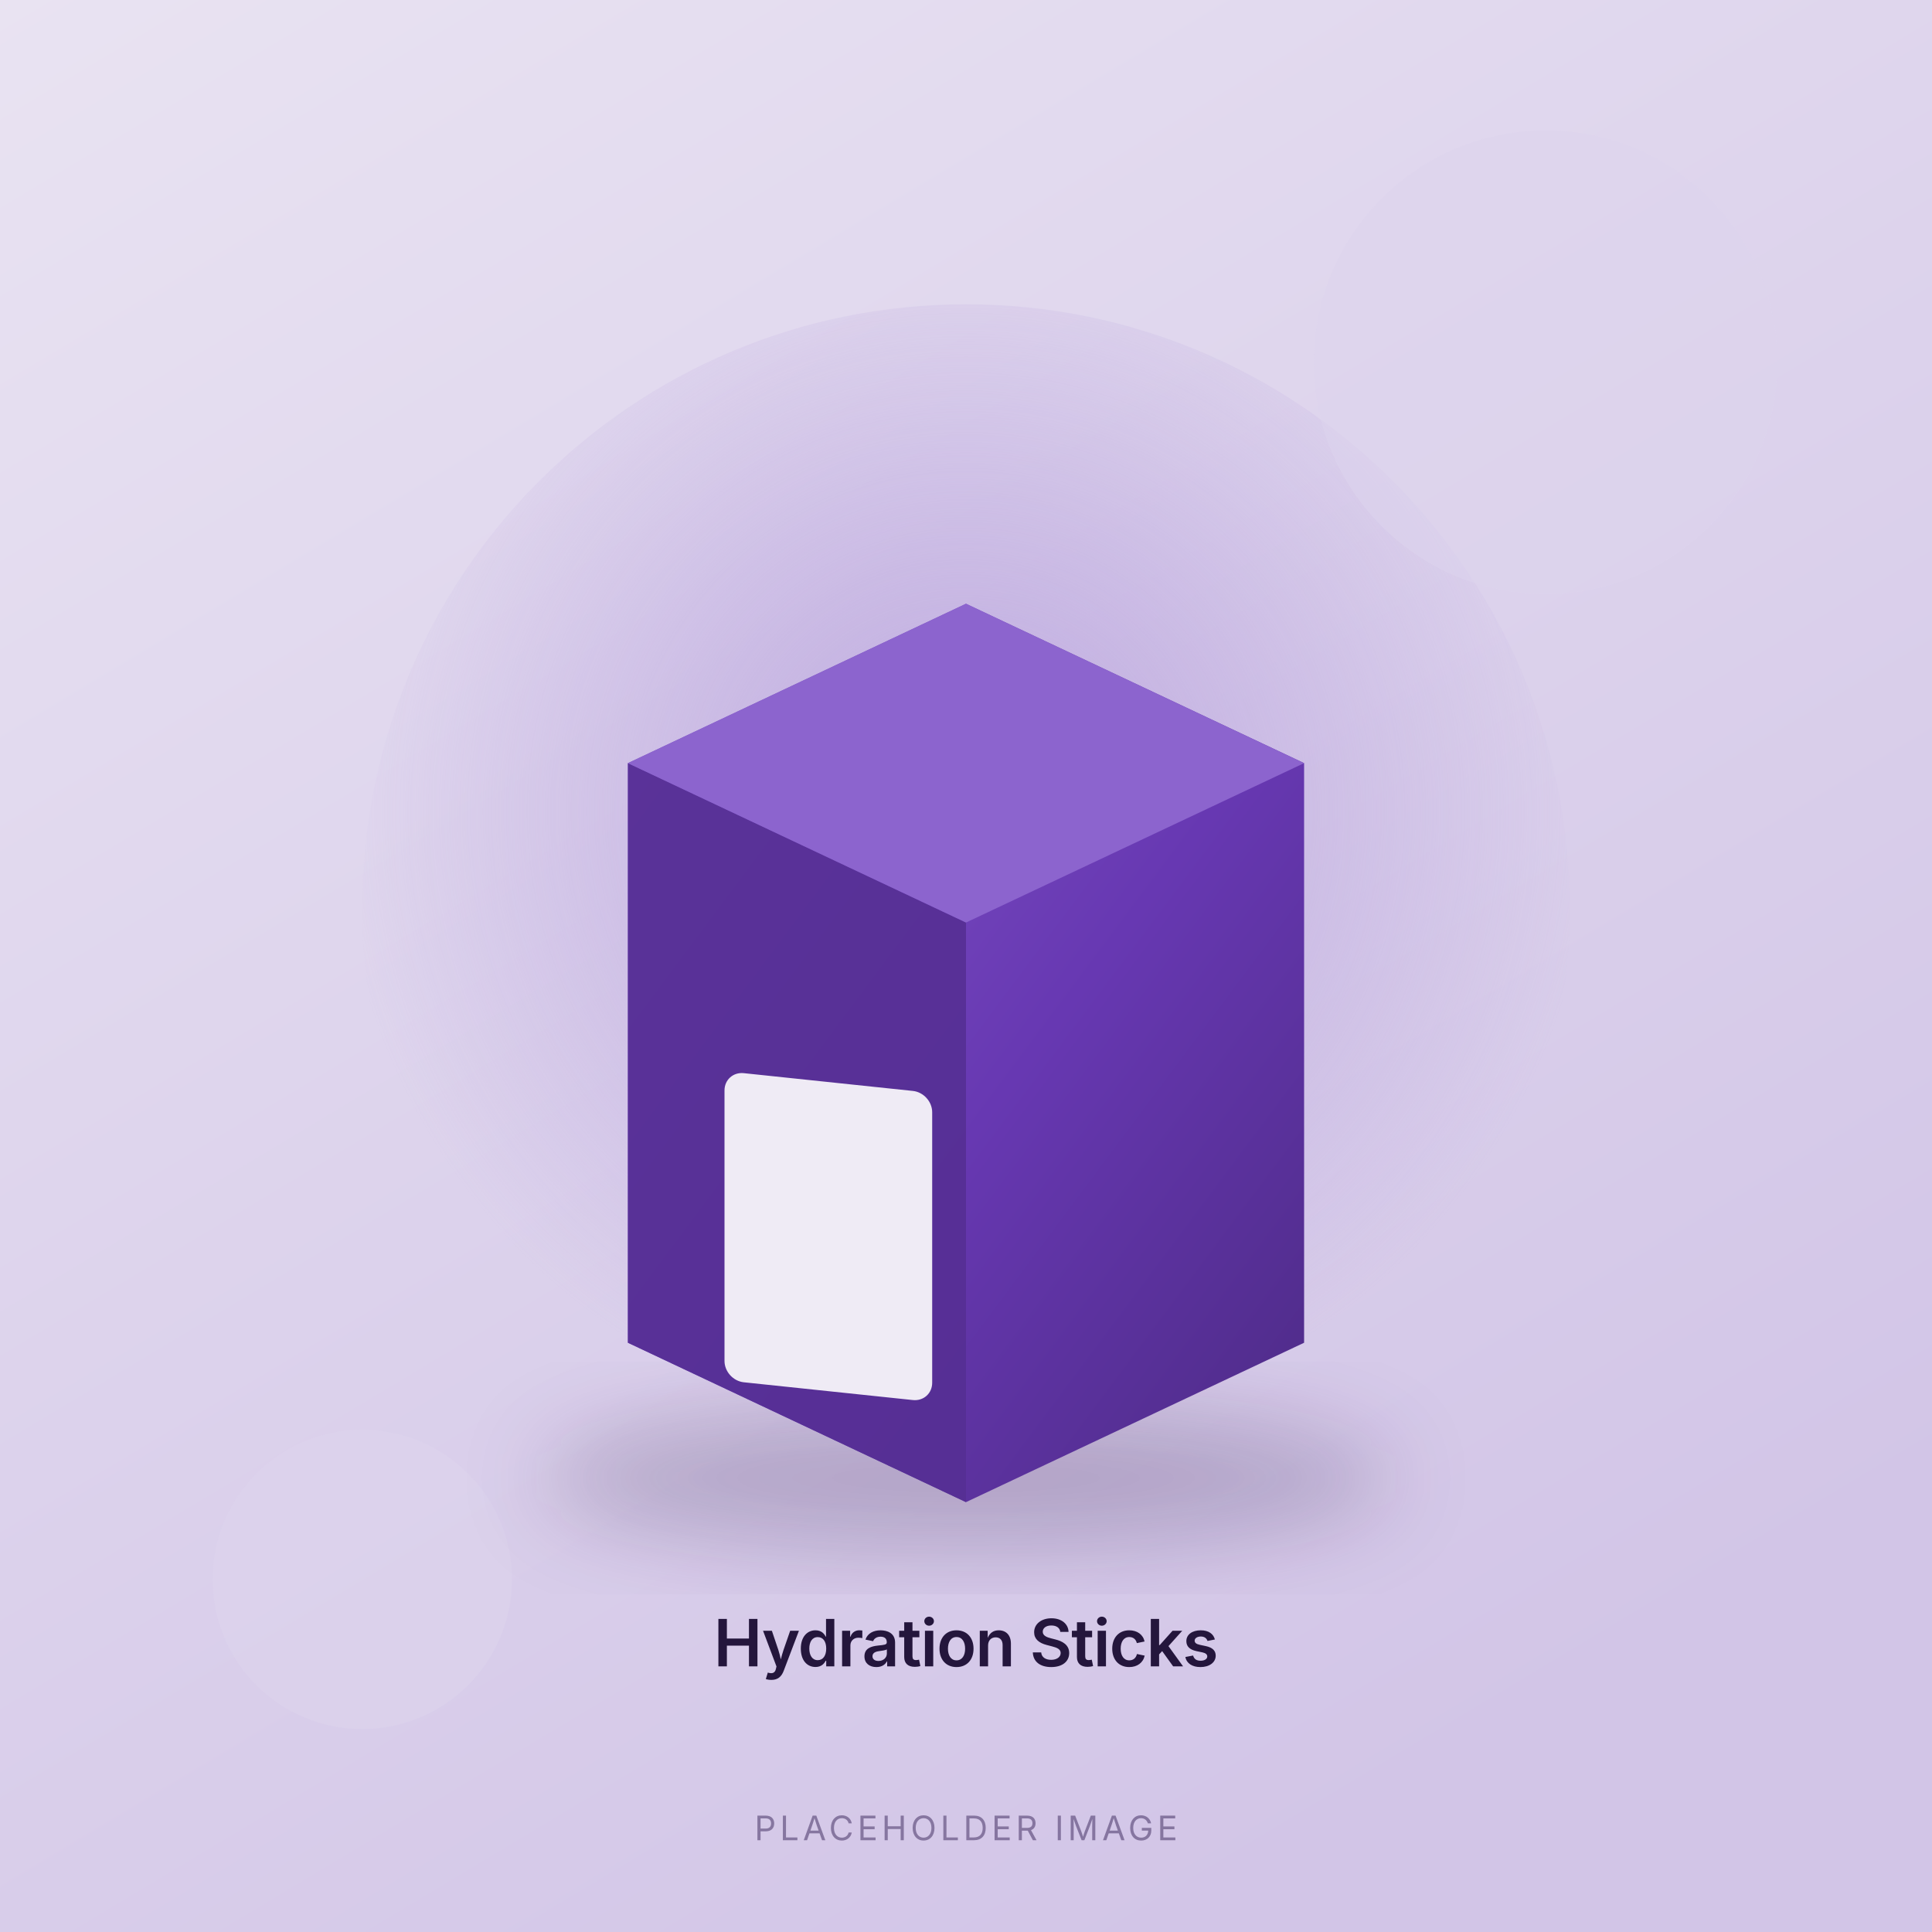
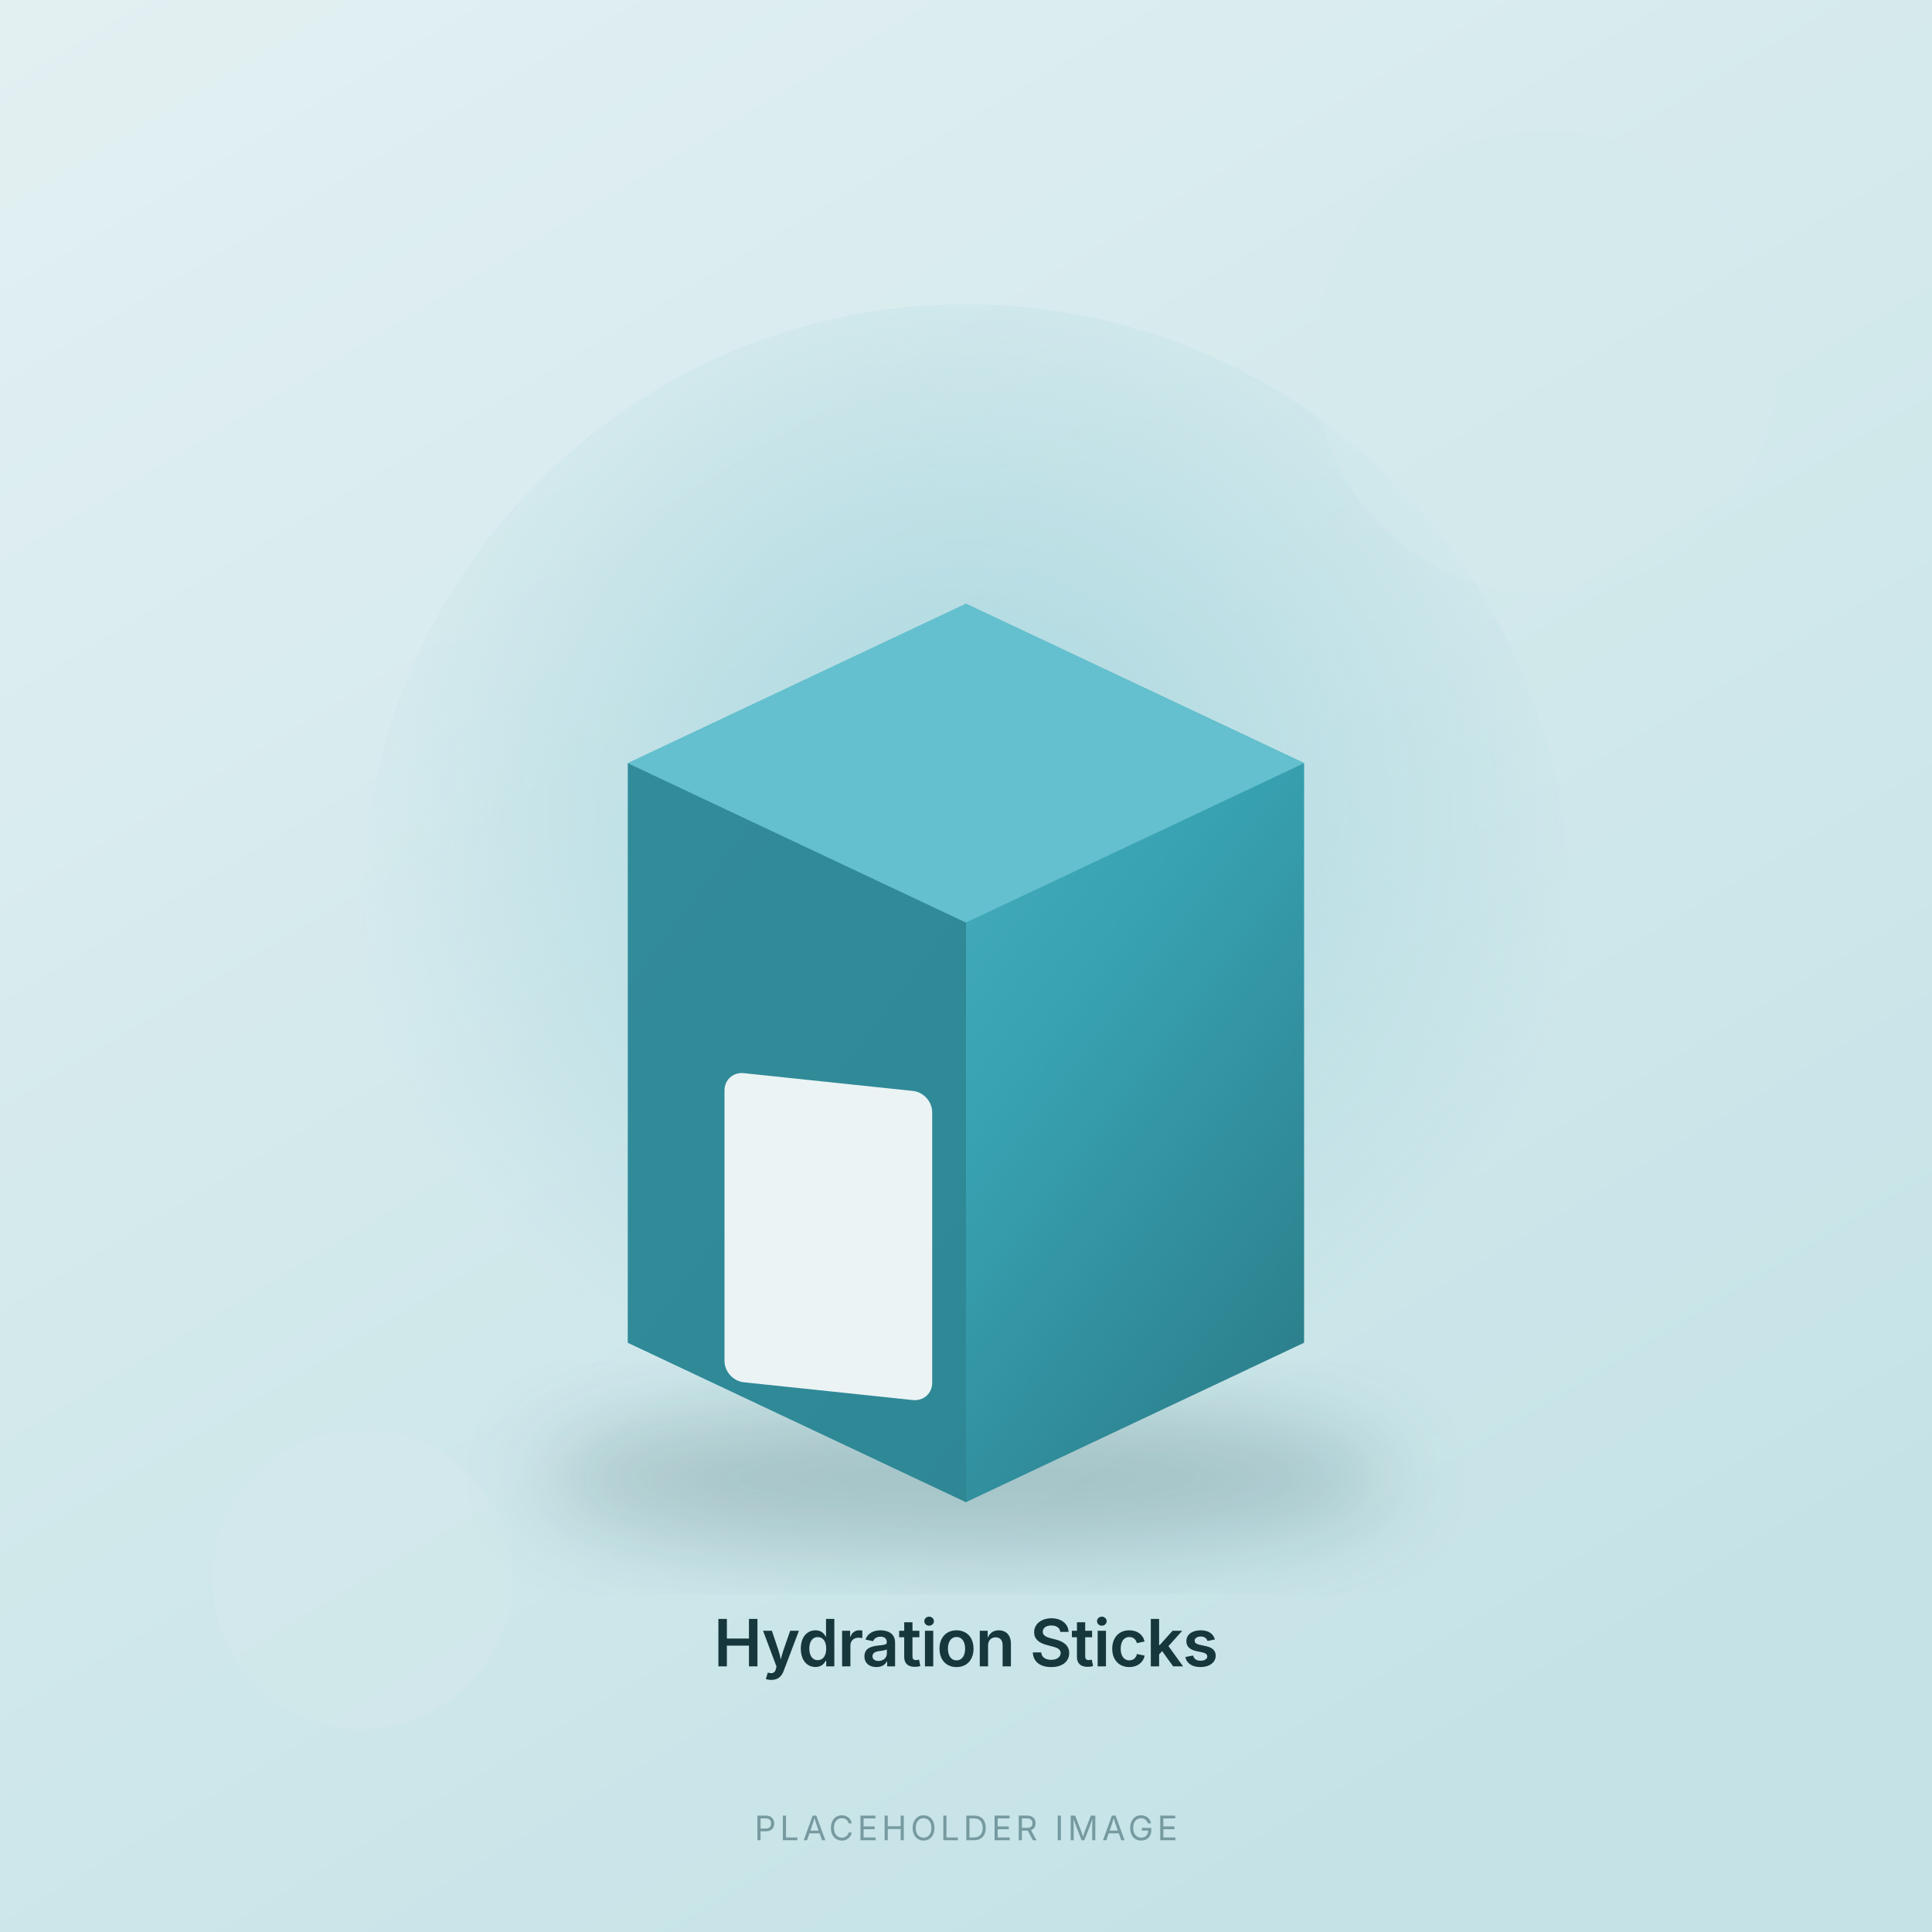
<svg xmlns="http://www.w3.org/2000/svg" viewBox="0 0 800 800" width="800" height="800" role="img" aria-label="Hydration Sticks">
  <defs>
    <linearGradient id="bg" x1="0" y1="0" x2="0.6" y2="1">
-       <stop offset="0%" stop-color="hsl(262.8 38% 92%)" />
-       <stop offset="100%" stop-color="hsl(262.8 42% 84%)" />
+       <stop offset="0%" stop-color="hsl(187.982 38% 92%)" />
+       <stop offset="100%" stop-color="hsl(187.982 42% 84%)" />
    </linearGradient>
    <linearGradient id="body" x1="0" y1="0" x2="1" y2="1">
-       <stop offset="0%" stop-color="hsl(262.8 52% 58%)" />
-       <stop offset="55%" stop-color="hsl(262.8 52% 46%)" />
-       <stop offset="100%" stop-color="hsl(262.8 52% 34%)" />
+       <stop offset="0%" stop-color="hsl(187.982 52% 58%)" />
+       <stop offset="55%" stop-color="hsl(187.982 52% 46%)" />
+       <stop offset="100%" stop-color="hsl(187.982 52% 34%)" />
    </linearGradient>
    <radialGradient id="halo" cx="50%" cy="42%" r="52%">
-       <stop offset="0%" stop-color="hsl(262.8 46% 76%)" stop-opacity="0.95" />
-       <stop offset="100%" stop-color="hsl(262.8 46% 76%)" stop-opacity="0" />
+       <stop offset="0%" stop-color="hsl(187.982 46% 76%)" stop-opacity="0.95" />
+       <stop offset="100%" stop-color="hsl(187.982 46% 76%)" stop-opacity="0" />
    </radialGradient>
    <filter id="soft" x="-30%" y="-30%" width="160%" height="160%">
      <feGaussianBlur stdDeviation="18" />
    </filter>
  </defs>
  <rect width="800" height="800" fill="url(#bg)" />
  <circle cx="400" cy="376" r="250" fill="url(#halo)" />
-   <circle cx="640" cy="150" r="96" fill="hsl(262.8 40% 88%)" opacity="0.55" />
-   <circle cx="150" cy="654" r="62" fill="hsl(262.8 40% 88%)" opacity="0.45" />
-   <ellipse cx="400" cy="612" rx="176" ry="30" fill="hsl(262.8 52% 20%)" opacity="0.22" filter="url(#soft)" />
+   <circle cx="640" cy="150" r="96" fill="hsl(187.982 40% 88%)" opacity="0.55" />
+   <circle cx="150" cy="654" r="62" fill="hsl(187.982 40% 88%)" opacity="0.45" />
+   <ellipse cx="400" cy="612" rx="176" ry="30" fill="hsl(187.982 52% 20%)" opacity="0.22" filter="url(#soft)" />
  <path d="M260 316 l140 -66 l140 66 v240 l-140 66 l-140 -66 z" fill="url(#body)" />
-   <path d="M260 316 l140 66 v240 l-140 -66 z" fill="hsl(262.8 52% 38%)" opacity="0.9" />
-   <path d="M400 250 l140 66 l-140 66 l-140 -66 z" fill="hsl(262.8 52% 60%)" />
+   <path d="M260 316 l140 66 v240 l-140 -66 z" fill="hsl(187.982 52% 38%)" opacity="0.9" />
+   <path d="M400 250 l140 66 l-140 66 l-140 -66 z" fill="hsl(187.982 52% 60%)" />
  <rect x="300" y="412" width="86" height="128" rx="8" fill="#fff" opacity="0.9" transform="skewY(6)" />
-   <text x="400" y="690" text-anchor="middle" font-family="system-ui, -apple-system, 'Segoe UI', sans-serif" font-size="27" font-weight="600" letter-spacing="-0.4" fill="hsl(262.8 46% 16%)">Hydration Sticks</text>
-   <text x="400" y="762" text-anchor="middle" font-family="system-ui, -apple-system, 'Segoe UI', sans-serif" font-size="14" letter-spacing="1.6" fill="hsl(262.8 42% 24%)" opacity="0.5">PLACEHOLDER IMAGE</text>
+   <text x="400" y="690" text-anchor="middle" font-family="system-ui, -apple-system, 'Segoe UI', sans-serif" font-size="27" font-weight="600" letter-spacing="-0.4" fill="hsl(187.982 46% 16%)">Hydration Sticks</text>
+   <text x="400" y="762" text-anchor="middle" font-family="system-ui, -apple-system, 'Segoe UI', sans-serif" font-size="14" letter-spacing="1.6" fill="hsl(187.982 42% 24%)" opacity="0.5">PLACEHOLDER IMAGE</text>
</svg>
